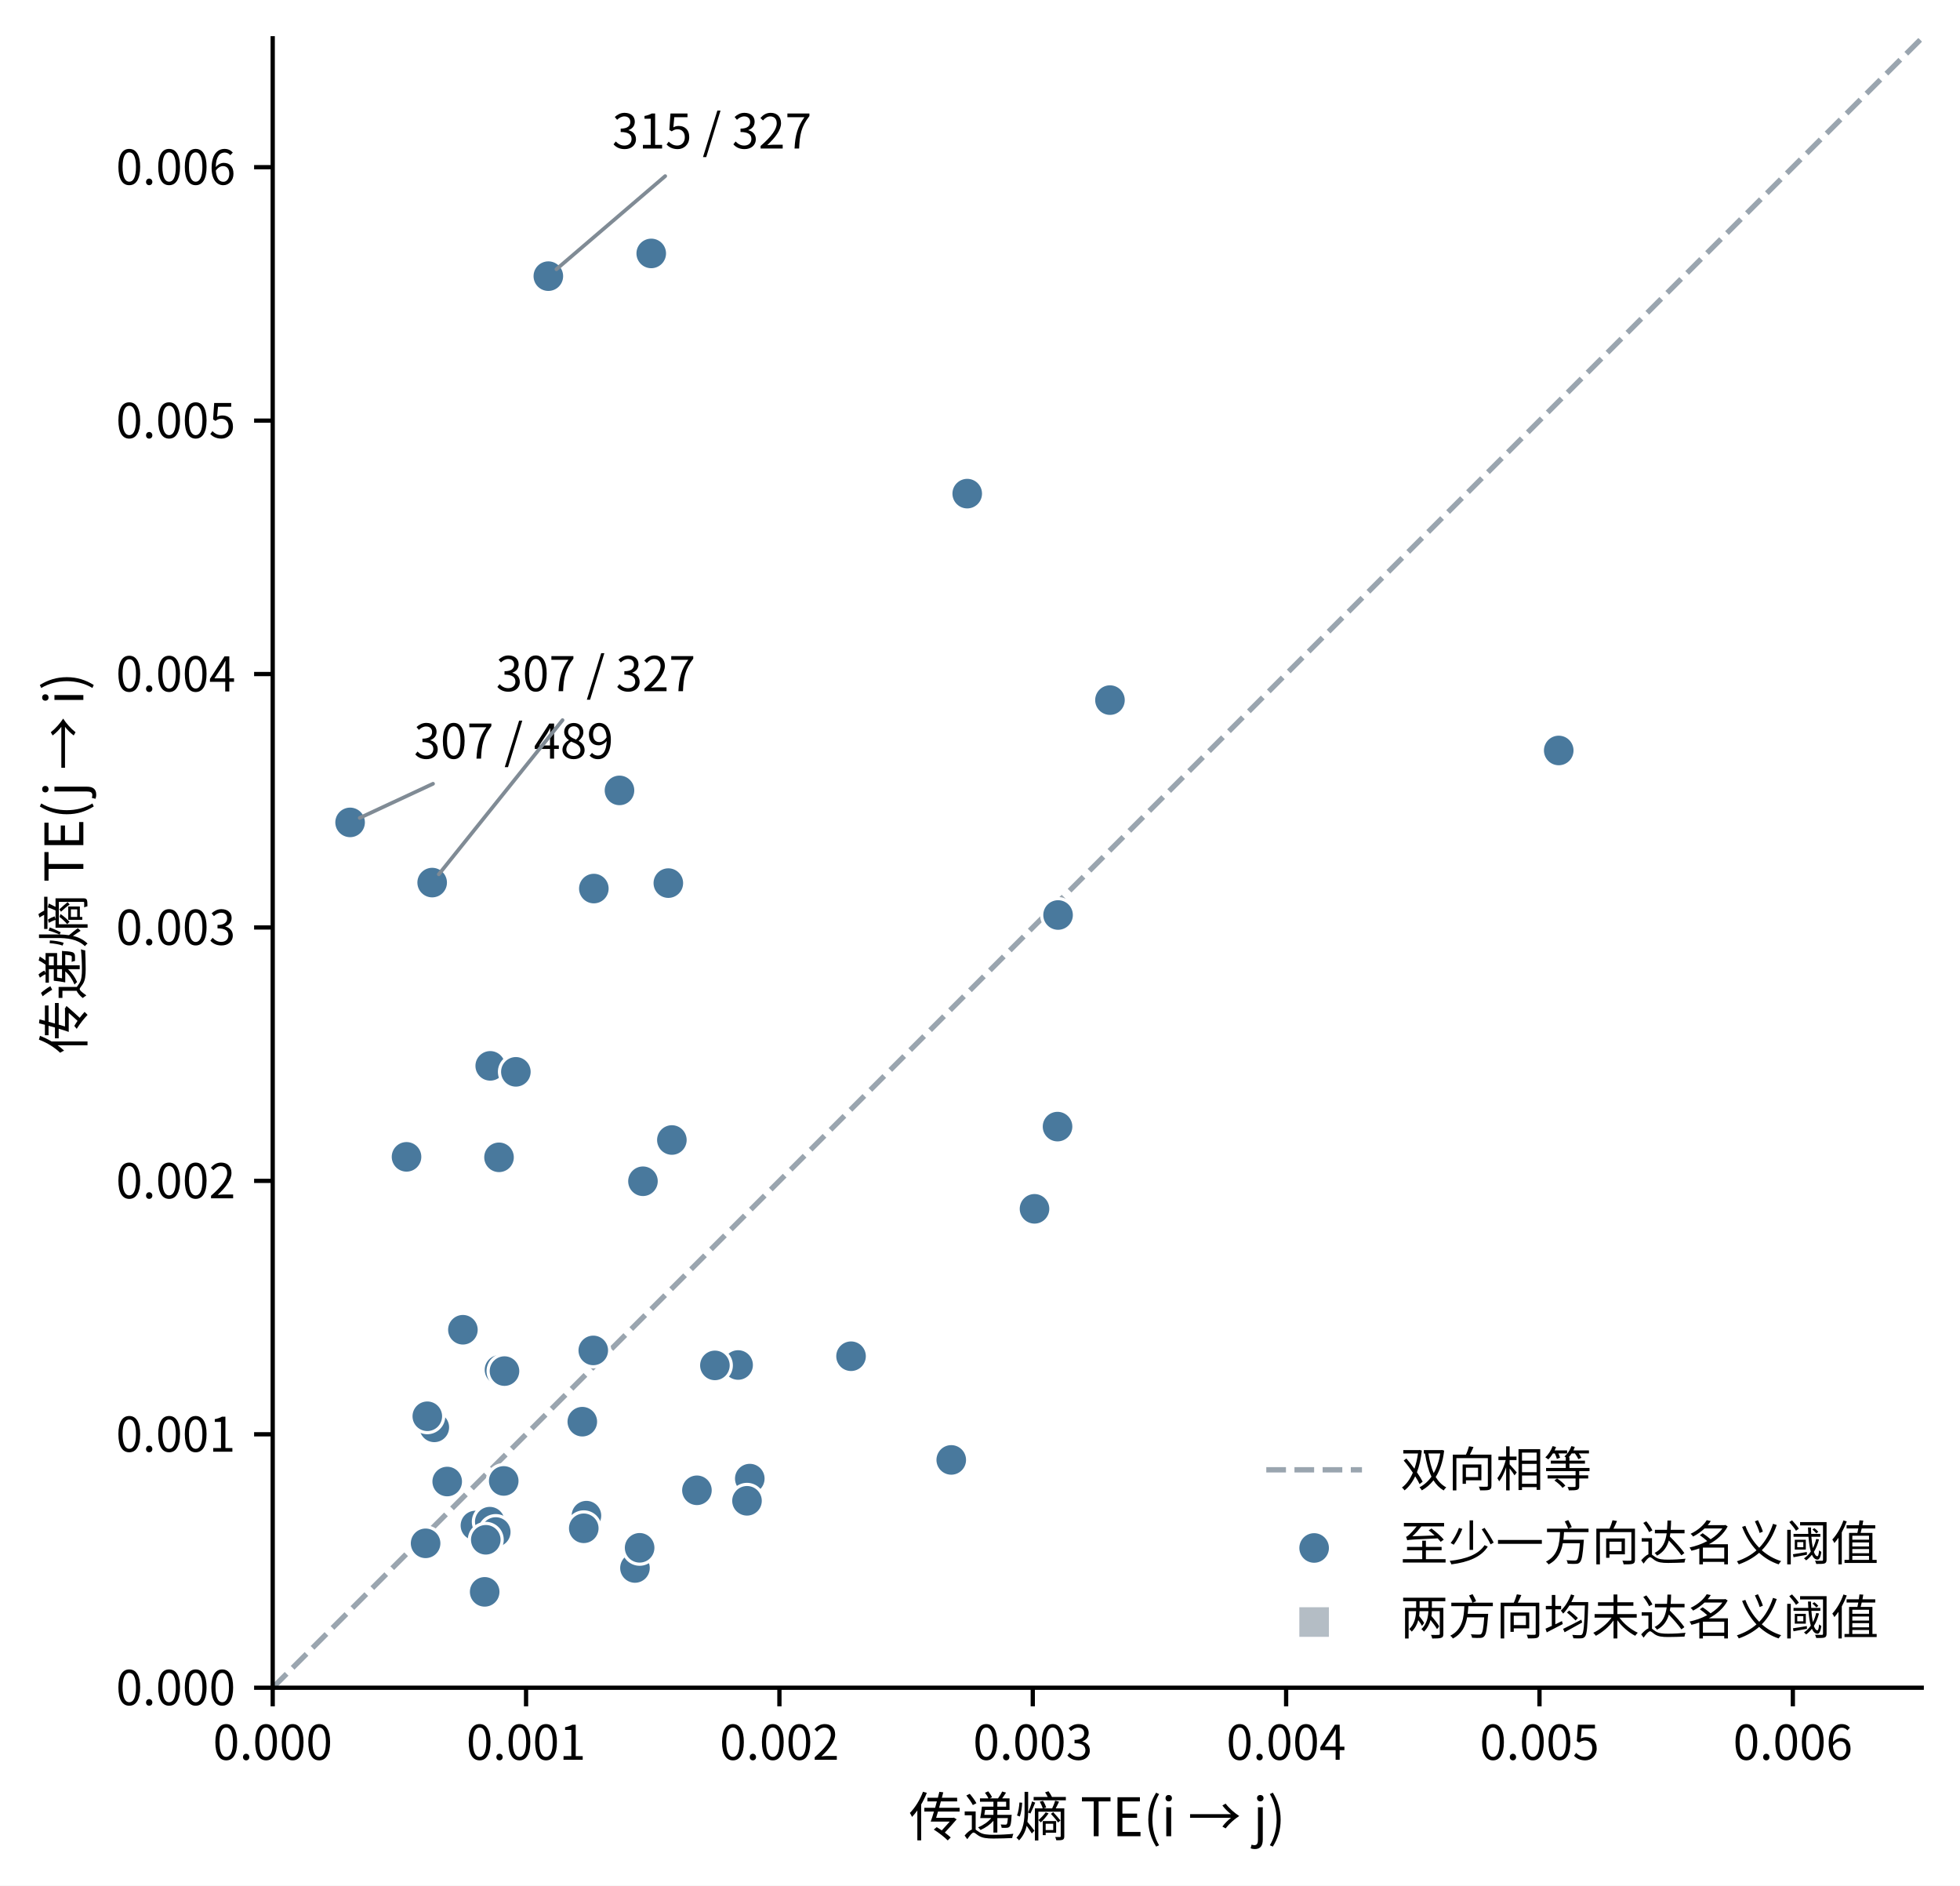
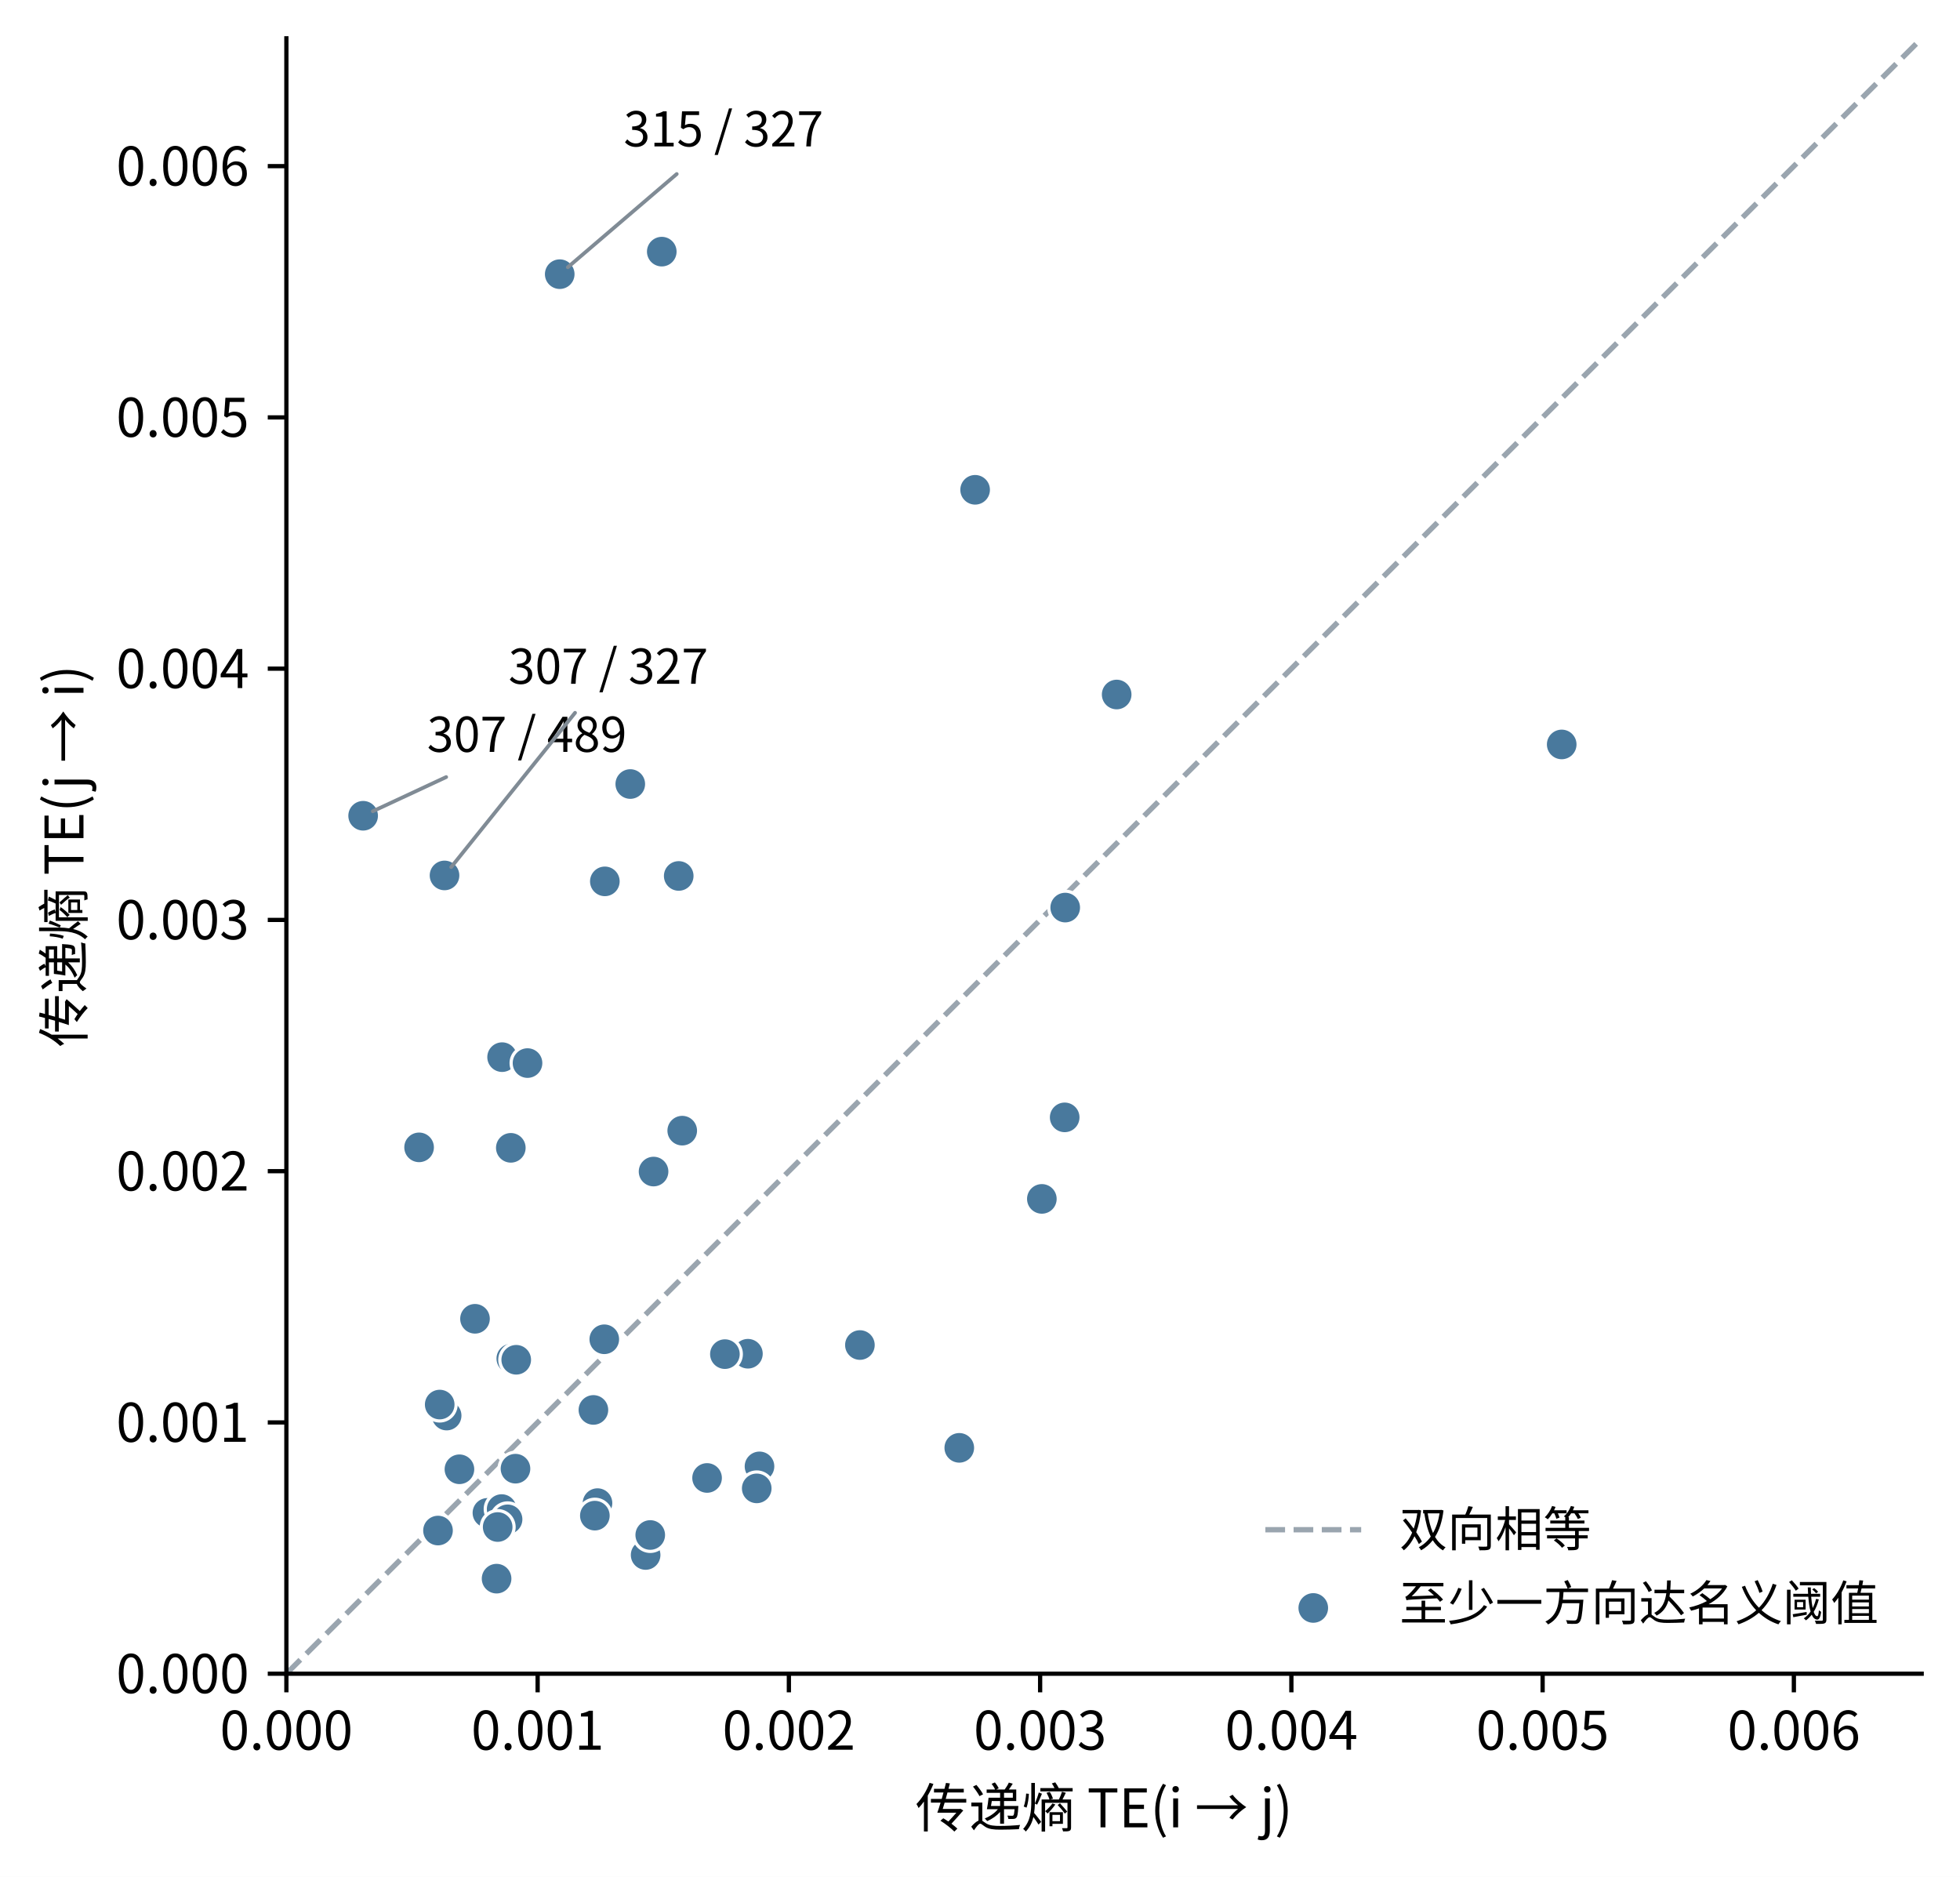
- <svg xmlns="http://www.w3.org/2000/svg" xmlns:xlink="http://www.w3.org/1999/xlink" width="368.712pt" height="354.634pt" viewBox="0 0 368.712 354.634" version="1.1">
+ <svg xmlns="http://www.w3.org/2000/svg" xmlns:xlink="http://www.w3.org/1999/xlink" width="368.223pt" height="352.581pt" viewBox="0 0 368.223 352.581" version="1.1">
  <defs>
    <style type="text/css">*{stroke-linejoin: round; stroke-linecap: butt}</style>
  </defs>
  <g id="figure_1">
    <g id="patch_1">
-       <path d="M 0 354.634  L 368.712 354.634  L 368.712 0  L 0 0  z " style="fill: #ffffff" />
+       <path d="M 0 352.581 L 368.223 352.581 L 368.223 0 L 0 0 z " style="fill: #ffffff" />
    </g>
    <g id="axes_1">
      <g id="patch_2">
-         <path d="M 51.301 317.411  L 361.512 317.411  L 361.512 7.2  L 51.301 7.2  z " style="fill: #ffffff" />
+         <path d="M 53.803 314.42 L 361.023 314.42 L 361.023 7.2 L 53.803 7.2 z " style="fill: #ffffff" />
      </g>
      <g id="matplotlib.axis_1">
        <g id="xtick_1">
          <g id="line2d_1">
            <defs>
-               <path id="m797e5ab698" d="M 0 0  L 0 3.5  " style="stroke: #000000; stroke-width: 0.8" />
+               <path id="m42d8506bda" d="M 0 0 L 0 3.5 " style="stroke: #000000; stroke-width: 0.8" />
            </defs>
            <g>
-               <use xlink:href="#m797e5ab698" x="51.301" y="317.411" style="stroke: #000000; stroke-width: 0.8" />
+               <use xlink:href="#m42d8506bda" x="53.803" y="314.42" style="stroke: #000000; stroke-width: 0.8" />
            </g>
          </g>
          <g id="text_1">
-             <text style="font-size: 9px; font-family: 'Noto Sans CJK SC', 'Source Han Sans SC', 'Microsoft YaHei', 'SimHei', 'Arial Unicode MS', 'PingFang SC', 'Heiti SC', 'DejaVu Sans', sans-serif; text-anchor: middle" x="51.301" y="330.963" transform="rotate(-0 51.30094 330.963)">0.000</text>
+             <text style="font-size: 10px; font-family: 'Noto Sans CJK SC', 'Source Han Sans SC', 'Microsoft YaHei', 'SimHei', 'Arial Unicode MS', 'PingFang SC', 'Heiti SC', 'DejaVu Sans', sans-serif; text-anchor: middle" x="53.803" y="328.7" transform="rotate(-0 53.80313 328.7004)">0.000</text>
          </g>
        </g>
        <g id="xtick_2">
          <g id="line2d_2">
            <g>
-               <use xlink:href="#m797e5ab698" x="98.962" y="317.411" style="stroke: #000000; stroke-width: 0.8" />
+               <use xlink:href="#m42d8506bda" x="101.005" y="314.42" style="stroke: #000000; stroke-width: 0.8" />
            </g>
          </g>
          <g id="text_2">
-             <text style="font-size: 9px; font-family: 'Noto Sans CJK SC', 'Source Han Sans SC', 'Microsoft YaHei', 'SimHei', 'Arial Unicode MS', 'PingFang SC', 'Heiti SC', 'DejaVu Sans', sans-serif; text-anchor: middle" x="98.962" y="330.963" transform="rotate(-0 98.96183 330.963)">0.001</text>
+             <text style="font-size: 10px; font-family: 'Noto Sans CJK SC', 'Source Han Sans SC', 'Microsoft YaHei', 'SimHei', 'Arial Unicode MS', 'PingFang SC', 'Heiti SC', 'DejaVu Sans', sans-serif; text-anchor: middle" x="101.005" y="328.7" transform="rotate(-0 101.0045 328.7004)">0.001</text>
          </g>
        </g>
        <g id="xtick_3">
          <g id="line2d_3">
            <g>
-               <use xlink:href="#m797e5ab698" x="146.623" y="317.411" style="stroke: #000000; stroke-width: 0.8" />
+               <use xlink:href="#m42d8506bda" x="148.206" y="314.42" style="stroke: #000000; stroke-width: 0.8" />
            </g>
          </g>
          <g id="text_3">
-             <text style="font-size: 9px; font-family: 'Noto Sans CJK SC', 'Source Han Sans SC', 'Microsoft YaHei', 'SimHei', 'Arial Unicode MS', 'PingFang SC', 'Heiti SC', 'DejaVu Sans', sans-serif; text-anchor: middle" x="146.623" y="330.963" transform="rotate(-0 146.6227 330.963)">0.002</text>
+             <text style="font-size: 10px; font-family: 'Noto Sans CJK SC', 'Source Han Sans SC', 'Microsoft YaHei', 'SimHei', 'Arial Unicode MS', 'PingFang SC', 'Heiti SC', 'DejaVu Sans', sans-serif; text-anchor: middle" x="148.206" y="328.7" transform="rotate(-0 148.2059 328.7004)">0.002</text>
          </g>
        </g>
        <g id="xtick_4">
          <g id="line2d_4">
            <g>
-               <use xlink:href="#m797e5ab698" x="194.284" y="317.411" style="stroke: #000000; stroke-width: 0.8" />
+               <use xlink:href="#m42d8506bda" x="195.407" y="314.42" style="stroke: #000000; stroke-width: 0.8" />
            </g>
          </g>
          <g id="text_4">
-             <text style="font-size: 9px; font-family: 'Noto Sans CJK SC', 'Source Han Sans SC', 'Microsoft YaHei', 'SimHei', 'Arial Unicode MS', 'PingFang SC', 'Heiti SC', 'DejaVu Sans', sans-serif; text-anchor: middle" x="194.284" y="330.963" transform="rotate(-0 194.2836 330.963)">0.003</text>
+             <text style="font-size: 10px; font-family: 'Noto Sans CJK SC', 'Source Han Sans SC', 'Microsoft YaHei', 'SimHei', 'Arial Unicode MS', 'PingFang SC', 'Heiti SC', 'DejaVu Sans', sans-serif; text-anchor: middle" x="195.407" y="328.7" transform="rotate(-0 195.4074 328.7004)">0.003</text>
          </g>
        </g>
        <g id="xtick_5">
          <g id="line2d_5">
            <g>
-               <use xlink:href="#m797e5ab698" x="241.944" y="317.411" style="stroke: #000000; stroke-width: 0.8" />
+               <use xlink:href="#m42d8506bda" x="242.609" y="314.42" style="stroke: #000000; stroke-width: 0.8" />
            </g>
          </g>
          <g id="text_5">
-             <text style="font-size: 9px; font-family: 'Noto Sans CJK SC', 'Source Han Sans SC', 'Microsoft YaHei', 'SimHei', 'Arial Unicode MS', 'PingFang SC', 'Heiti SC', 'DejaVu Sans', sans-serif; text-anchor: middle" x="241.944" y="330.963" transform="rotate(-0 241.9445 330.963)">0.004</text>
+             <text style="font-size: 10px; font-family: 'Noto Sans CJK SC', 'Source Han Sans SC', 'Microsoft YaHei', 'SimHei', 'Arial Unicode MS', 'PingFang SC', 'Heiti SC', 'DejaVu Sans', sans-serif; text-anchor: middle" x="242.609" y="328.7" transform="rotate(-0 242.6088 328.7004)">0.004</text>
          </g>
        </g>
        <g id="xtick_6">
          <g id="line2d_6">
            <g>
-               <use xlink:href="#m797e5ab698" x="289.605" y="317.411" style="stroke: #000000; stroke-width: 0.8" />
+               <use xlink:href="#m42d8506bda" x="289.81" y="314.42" style="stroke: #000000; stroke-width: 0.8" />
            </g>
          </g>
          <g id="text_6">
-             <text style="font-size: 9px; font-family: 'Noto Sans CJK SC', 'Source Han Sans SC', 'Microsoft YaHei', 'SimHei', 'Arial Unicode MS', 'PingFang SC', 'Heiti SC', 'DejaVu Sans', sans-serif; text-anchor: middle" x="289.605" y="330.963" transform="rotate(-0 289.6054 330.963)">0.005</text>
+             <text style="font-size: 10px; font-family: 'Noto Sans CJK SC', 'Source Han Sans SC', 'Microsoft YaHei', 'SimHei', 'Arial Unicode MS', 'PingFang SC', 'Heiti SC', 'DejaVu Sans', sans-serif; text-anchor: middle" x="289.81" y="328.7" transform="rotate(-0 289.8102 328.7004)">0.005</text>
          </g>
        </g>
        <g id="xtick_7">
          <g id="line2d_7">
            <g>
-               <use xlink:href="#m797e5ab698" x="337.266" y="317.411" style="stroke: #000000; stroke-width: 0.8" />
+               <use xlink:href="#m42d8506bda" x="337.012" y="314.42" style="stroke: #000000; stroke-width: 0.8" />
            </g>
          </g>
          <g id="text_7">
-             <text style="font-size: 9px; font-family: 'Noto Sans CJK SC', 'Source Han Sans SC', 'Microsoft YaHei', 'SimHei', 'Arial Unicode MS', 'PingFang SC', 'Heiti SC', 'DejaVu Sans', sans-serif; text-anchor: middle" x="337.266" y="330.963" transform="rotate(-0 337.2663 330.963)">0.006</text>
+             <text style="font-size: 10px; font-family: 'Noto Sans CJK SC', 'Source Han Sans SC', 'Microsoft YaHei', 'SimHei', 'Arial Unicode MS', 'PingFang SC', 'Heiti SC', 'DejaVu Sans', sans-serif; text-anchor: middle" x="337.012" y="328.7" transform="rotate(-0 337.0116 328.7004)">0.006</text>
          </g>
        </g>
        <g id="text_8">
-           <text style="font-size: 10px; font-family: 'Noto Sans CJK SC', 'Source Han Sans SC', 'Microsoft YaHei', 'SimHei', 'Arial Unicode MS', 'PingFang SC', 'Heiti SC', 'DejaVu Sans', sans-serif; text-anchor: middle" x="206.406" y="345.334" transform="rotate(-0 206.4063 345.3339)">传递熵 TE(i → j)</text>
+           <text style="font-size: 10px; font-family: 'Noto Sans CJK SC', 'Source Han Sans SC', 'Microsoft YaHei', 'SimHei', 'Arial Unicode MS', 'PingFang SC', 'Heiti SC', 'DejaVu Sans', sans-serif; text-anchor: middle" x="207.413" y="343.281" transform="rotate(-0 207.4132 343.2812)">传递熵 TE(i → j)</text>
        </g>
      </g>
      <g id="matplotlib.axis_2">
        <g id="ytick_1">
          <g id="line2d_8">
            <defs>
-               <path id="m25e11e14c5" d="M 0 0  L -3.5 0  " style="stroke: #000000; stroke-width: 0.8" />
+               <path id="m80cd411026" d="M 0 0 L -3.5 0 " style="stroke: #000000; stroke-width: 0.8" />
            </defs>
            <g>
-               <use xlink:href="#m25e11e14c5" x="51.301" y="317.411" style="stroke: #000000; stroke-width: 0.8" />
+               <use xlink:href="#m80cd411026" x="53.803" y="314.42" style="stroke: #000000; stroke-width: 0.8" />
            </g>
          </g>
          <g id="text_9">
-             <text style="font-size: 9px; font-family: 'Noto Sans CJK SC', 'Source Han Sans SC', 'Microsoft YaHei', 'SimHei', 'Arial Unicode MS', 'PingFang SC', 'Heiti SC', 'DejaVu Sans', sans-serif; text-anchor: end" x="44.301" y="320.687" transform="rotate(-0 44.30094 320.6869)">0.000</text>
+             <text style="font-size: 10px; font-family: 'Noto Sans CJK SC', 'Source Han Sans SC', 'Microsoft YaHei', 'SimHei', 'Arial Unicode MS', 'PingFang SC', 'Heiti SC', 'DejaVu Sans', sans-serif; text-anchor: end" x="46.803" y="318.06" transform="rotate(-0 46.80313 318.0603)">0.000</text>
          </g>
        </g>
        <g id="ytick_2">
          <g id="line2d_9">
            <g>
-               <use xlink:href="#m25e11e14c5" x="51.301" y="269.75" style="stroke: #000000; stroke-width: 0.8" />
+               <use xlink:href="#m80cd411026" x="53.803" y="267.219" style="stroke: #000000; stroke-width: 0.8" />
            </g>
          </g>
          <g id="text_10">
-             <text style="font-size: 9px; font-family: 'Noto Sans CJK SC', 'Source Han Sans SC', 'Microsoft YaHei', 'SimHei', 'Arial Unicode MS', 'PingFang SC', 'Heiti SC', 'DejaVu Sans', sans-serif; text-anchor: end" x="44.301" y="273.026" transform="rotate(-0 44.30094 273.026)">0.001</text>
+             <text style="font-size: 10px; font-family: 'Noto Sans CJK SC', 'Source Han Sans SC', 'Microsoft YaHei', 'SimHei', 'Arial Unicode MS', 'PingFang SC', 'Heiti SC', 'DejaVu Sans', sans-serif; text-anchor: end" x="46.803" y="270.859" transform="rotate(-0 46.80313 270.8588)">0.001</text>
          </g>
        </g>
        <g id="ytick_3">
          <g id="line2d_10">
            <g>
-               <use xlink:href="#m25e11e14c5" x="51.301" y="222.089" style="stroke: #000000; stroke-width: 0.8" />
+               <use xlink:href="#m80cd411026" x="53.803" y="220.017" style="stroke: #000000; stroke-width: 0.8" />
            </g>
          </g>
          <g id="text_11">
-             <text style="font-size: 9px; font-family: 'Noto Sans CJK SC', 'Source Han Sans SC', 'Microsoft YaHei', 'SimHei', 'Arial Unicode MS', 'PingFang SC', 'Heiti SC', 'DejaVu Sans', sans-serif; text-anchor: end" x="44.301" y="225.365" transform="rotate(-0 44.30094 225.3651)">0.002</text>
+             <text style="font-size: 10px; font-family: 'Noto Sans CJK SC', 'Source Han Sans SC', 'Microsoft YaHei', 'SimHei', 'Arial Unicode MS', 'PingFang SC', 'Heiti SC', 'DejaVu Sans', sans-serif; text-anchor: end" x="46.803" y="223.657" transform="rotate(-0 46.80313 223.6574)">0.002</text>
          </g>
        </g>
        <g id="ytick_4">
          <g id="line2d_11">
            <g>
-               <use xlink:href="#m25e11e14c5" x="51.301" y="174.428" style="stroke: #000000; stroke-width: 0.8" />
+               <use xlink:href="#m80cd411026" x="53.803" y="172.816" style="stroke: #000000; stroke-width: 0.8" />
            </g>
          </g>
          <g id="text_12">
-             <text style="font-size: 9px; font-family: 'Noto Sans CJK SC', 'Source Han Sans SC', 'Microsoft YaHei', 'SimHei', 'Arial Unicode MS', 'PingFang SC', 'Heiti SC', 'DejaVu Sans', sans-serif; text-anchor: end" x="44.301" y="177.704" transform="rotate(-0 44.30094 177.7042)">0.003</text>
+             <text style="font-size: 10px; font-family: 'Noto Sans CJK SC', 'Source Han Sans SC', 'Microsoft YaHei', 'SimHei', 'Arial Unicode MS', 'PingFang SC', 'Heiti SC', 'DejaVu Sans', sans-serif; text-anchor: end" x="46.803" y="176.456" transform="rotate(-0 46.80313 176.456)">0.003</text>
          </g>
        </g>
        <g id="ytick_5">
          <g id="line2d_12">
            <g>
-               <use xlink:href="#m25e11e14c5" x="51.301" y="126.767" style="stroke: #000000; stroke-width: 0.8" />
+               <use xlink:href="#m80cd411026" x="53.803" y="125.614" style="stroke: #000000; stroke-width: 0.8" />
            </g>
          </g>
          <g id="text_13">
-             <text style="font-size: 9px; font-family: 'Noto Sans CJK SC', 'Source Han Sans SC', 'Microsoft YaHei', 'SimHei', 'Arial Unicode MS', 'PingFang SC', 'Heiti SC', 'DejaVu Sans', sans-serif; text-anchor: end" x="44.301" y="130.043" transform="rotate(-0 44.30094 130.0433)">0.004</text>
+             <text style="font-size: 10px; font-family: 'Noto Sans CJK SC', 'Source Han Sans SC', 'Microsoft YaHei', 'SimHei', 'Arial Unicode MS', 'PingFang SC', 'Heiti SC', 'DejaVu Sans', sans-serif; text-anchor: end" x="46.803" y="129.255" transform="rotate(-0 46.80313 129.2546)">0.004</text>
          </g>
        </g>
        <g id="ytick_6">
          <g id="line2d_13">
            <g>
-               <use xlink:href="#m25e11e14c5" x="51.301" y="79.106" style="stroke: #000000; stroke-width: 0.8" />
+               <use xlink:href="#m80cd411026" x="53.803" y="78.413" style="stroke: #000000; stroke-width: 0.8" />
            </g>
          </g>
          <g id="text_14">
-             <text style="font-size: 9px; font-family: 'Noto Sans CJK SC', 'Source Han Sans SC', 'Microsoft YaHei', 'SimHei', 'Arial Unicode MS', 'PingFang SC', 'Heiti SC', 'DejaVu Sans', sans-serif; text-anchor: end" x="44.301" y="82.382" transform="rotate(-0 44.30094 82.38242)">0.005</text>
+             <text style="font-size: 10px; font-family: 'Noto Sans CJK SC', 'Source Han Sans SC', 'Microsoft YaHei', 'SimHei', 'Arial Unicode MS', 'PingFang SC', 'Heiti SC', 'DejaVu Sans', sans-serif; text-anchor: end" x="46.803" y="82.053" transform="rotate(-0 46.80313 82.05321)">0.005</text>
          </g>
        </g>
        <g id="ytick_7">
          <g id="line2d_14">
            <g>
-               <use xlink:href="#m25e11e14c5" x="51.301" y="31.445" style="stroke: #000000; stroke-width: 0.8" />
+               <use xlink:href="#m80cd411026" x="53.803" y="31.212" style="stroke: #000000; stroke-width: 0.8" />
            </g>
          </g>
          <g id="text_15">
-             <text style="font-size: 9px; font-family: 'Noto Sans CJK SC', 'Source Han Sans SC', 'Microsoft YaHei', 'SimHei', 'Arial Unicode MS', 'PingFang SC', 'Heiti SC', 'DejaVu Sans', sans-serif; text-anchor: end" x="44.301" y="34.722" transform="rotate(-0 44.30094 34.72153)">0.006</text>
+             <text style="font-size: 10px; font-family: 'Noto Sans CJK SC', 'Source Han Sans SC', 'Microsoft YaHei', 'SimHei', 'Arial Unicode MS', 'PingFang SC', 'Heiti SC', 'DejaVu Sans', sans-serif; text-anchor: end" x="46.803" y="34.852" transform="rotate(-0 46.80313 34.8518)">0.006</text>
          </g>
        </g>
        <g id="text_16">
-           <text style="font-size: 10px; font-family: 'Noto Sans CJK SC', 'Source Han Sans SC', 'Microsoft YaHei', 'SimHei', 'Arial Unicode MS', 'PingFang SC', 'Heiti SC', 'DejaVu Sans', sans-serif; text-anchor: middle" x="15.681" y="162.305" transform="rotate(-90 15.68125 162.3054)">传递熵 TE(j → i)</text>
+           <text style="font-size: 10px; font-family: 'Noto Sans CJK SC', 'Source Han Sans SC', 'Microsoft YaHei', 'SimHei', 'Arial Unicode MS', 'PingFang SC', 'Heiti SC', 'DejaVu Sans', sans-serif; text-anchor: middle" x="15.681" y="160.81" transform="rotate(-90 15.68125 160.8101)">传递熵 TE(j → i)</text>
        </g>
      </g>
      <g id="line2d_15">
-         <path d="M 51.301 317.411  L 361.512 7.2  " clip-path="url(#p757e55e08b)" style="fill: none; stroke-dasharray: 3.7,1.6; stroke-dashoffset: 0; stroke: #9aa5af" />
+         <path d="M 53.803 314.42 L 361.023 7.2 " clip-path="url(#pc231ea69ef)" style="fill: none; stroke-dasharray: 3.7,1.6; stroke-dashoffset: 0; stroke: #9aa5af" />
      </g>
      <g id="patch_3">
-         <path d="M 51.301 317.411  L 51.301 7.2  " style="fill: none; stroke: #000000; stroke-width: 0.8; stroke-linejoin: miter; stroke-linecap: square" />
+         <path d="M 53.803 314.42 L 53.803 7.2 " style="fill: none; stroke: #000000; stroke-width: 0.8; stroke-linejoin: miter; stroke-linecap: square" />
      </g>
      <g id="patch_4">
-         <path d="M 51.301 317.411  L 361.512 317.411  " style="fill: none; stroke: #000000; stroke-width: 0.8; stroke-linejoin: miter; stroke-linecap: square" />
+         <path d="M 53.803 314.42 L 361.023 314.42 " style="fill: none; stroke: #000000; stroke-width: 0.8; stroke-linejoin: miter; stroke-linecap: square" />
      </g>
      <g id="PathCollection_1">
        <defs>
-           <path id="mac3e327ec6" d="M 0 3.082  C 0.817 3.082 1.601 2.757 2.179 2.179  C 2.757 1.601 3.082 0.817 3.082 0  C 3.082 -0.817 2.757 -1.601 2.179 -2.179  C 1.601 -2.757 0.817 -3.082 0 -3.082  C -0.817 -3.082 -1.601 -2.757 -2.179 -2.179  C -2.757 -1.601 -3.082 -0.817 -3.082 0  C -3.082 0.817 -2.757 1.601 -2.179 2.179  C -1.601 2.757 -0.817 3.082 0 3.082  z " style="stroke: #ffffff; stroke-width: 0.6" />
+           <path id="meb3625fd43" d="M 0 3.082 C 0.817 3.082 1.601 2.757 2.179 2.179 C 2.757 1.601 3.082 0.817 3.082 0 C 3.082 -0.817 2.757 -1.601 2.179 -2.179 C 1.601 -2.757 0.817 -3.082 0 -3.082 C -0.817 -3.082 -1.601 -2.757 -2.179 -2.179 C -2.757 -1.601 -3.082 -0.817 -3.082 0 C -3.082 0.817 -2.757 1.601 -2.179 2.179 C -1.601 2.757 -0.817 3.082 0 3.082 z " style="stroke: #ffffff; stroke-width: 0.6" />
        </defs>
-         <g clip-path="url(#p757e55e08b)">
-           <use xlink:href="#mac3e327ec6" x="125.726" y="166.087" style="fill: #49799d; stroke: #ffffff; stroke-width: 0.6" />
-           <use xlink:href="#mac3e327ec6" x="178.948" y="274.567" style="fill: #49799d; stroke: #ffffff; stroke-width: 0.6" />
-           <use xlink:href="#mac3e327ec6" x="141.049" y="278.083" style="fill: #49799d; stroke: #ffffff; stroke-width: 0.6" />
-           <use xlink:href="#mac3e327ec6" x="131.105" y="280.28" style="fill: #49799d; stroke: #ffffff; stroke-width: 0.6" />
-           <use xlink:href="#mac3e327ec6" x="181.953" y="92.838" style="fill: #49799d; stroke: #ffffff; stroke-width: 0.6" />
-           <use xlink:href="#mac3e327ec6" x="198.942" y="211.881" style="fill: #49799d; stroke: #ffffff; stroke-width: 0.6" />
-           <use xlink:href="#mac3e327ec6" x="119.449" y="294.891" style="fill: #49799d; stroke: #ffffff; stroke-width: 0.6" />
-           <use xlink:href="#mac3e327ec6" x="120.953" y="222.159" style="fill: #49799d; stroke: #ffffff; stroke-width: 0.6" />
-           <use xlink:href="#mac3e327ec6" x="126.391" y="214.401" style="fill: #49799d; stroke: #ffffff; stroke-width: 0.6" />
-           <use xlink:href="#mac3e327ec6" x="89.437" y="286.902" style="fill: #49799d; stroke: #ffffff; stroke-width: 0.6" />
-           <use xlink:href="#mac3e327ec6" x="94.761" y="278.521" style="fill: #49799d; stroke: #ffffff; stroke-width: 0.6" />
-           <use xlink:href="#mac3e327ec6" x="110.319" y="285.051" style="fill: #49799d; stroke: #ffffff; stroke-width: 0.6" />
-           <use xlink:href="#mac3e327ec6" x="92.137" y="286.18" style="fill: #49799d; stroke: #ffffff; stroke-width: 0.6" />
-           <use xlink:href="#mac3e327ec6" x="109.817" y="287.427" style="fill: #49799d; stroke: #ffffff; stroke-width: 0.6" />
-           <use xlink:href="#mac3e327ec6" x="80.063" y="290.255" style="fill: #49799d; stroke: #ffffff; stroke-width: 0.6" />
-           <use xlink:href="#mac3e327ec6" x="81.702" y="268.445" style="fill: #49799d; stroke: #ffffff; stroke-width: 0.6" />
-           <use xlink:href="#mac3e327ec6" x="76.475" y="217.569" style="fill: #49799d; stroke: #ffffff; stroke-width: 0.6" />
-           <use xlink:href="#mac3e327ec6" x="120.324" y="291.097" style="fill: #49799d; stroke: #ffffff; stroke-width: 0.6" />
-           <use xlink:href="#mac3e327ec6" x="93.26" y="288.128" style="fill: #49799d; stroke: #ffffff; stroke-width: 0.6" />
-           <use xlink:href="#mac3e327ec6" x="140.524" y="282.257" style="fill: #49799d; stroke: #ffffff; stroke-width: 0.6" />
-           <use xlink:href="#mac3e327ec6" x="138.853" y="256.716" style="fill: #49799d; stroke: #ffffff; stroke-width: 0.6" />
-           <use xlink:href="#mac3e327ec6" x="91.177" y="299.381" style="fill: #49799d; stroke: #ffffff; stroke-width: 0.6" />
-           <use xlink:href="#mac3e327ec6" x="87.08" y="250.087" style="fill: #49799d; stroke: #ffffff; stroke-width: 0.6" />
-           <use xlink:href="#mac3e327ec6" x="93.966" y="257.626" style="fill: #49799d; stroke: #ffffff; stroke-width: 0.6" />
-           <use xlink:href="#mac3e327ec6" x="94.902" y="257.862" style="fill: #49799d; stroke: #ffffff; stroke-width: 0.6" />
-           <use xlink:href="#mac3e327ec6" x="84.127" y="278.633" style="fill: #49799d; stroke: #ffffff; stroke-width: 0.6" />
-           <use xlink:href="#mac3e327ec6" x="92.221" y="200.457" style="fill: #49799d; stroke: #ffffff; stroke-width: 0.6" />
-           <use xlink:href="#mac3e327ec6" x="80.385" y="266.358" style="fill: #49799d; stroke: #ffffff; stroke-width: 0.6" />
-           <use xlink:href="#mac3e327ec6" x="81.299" y="165.989" style="fill: #49799d; stroke: #ffffff; stroke-width: 0.6" />
-           <use xlink:href="#mac3e327ec6" x="65.86" y="154.669" style="fill: #49799d; stroke: #ffffff; stroke-width: 0.6" />
-           <use xlink:href="#mac3e327ec6" x="111.606" y="253.973" style="fill: #49799d; stroke: #ffffff; stroke-width: 0.6" />
-           <use xlink:href="#mac3e327ec6" x="134.487" y="256.791" style="fill: #49799d; stroke: #ffffff; stroke-width: 0.6" />
-           <use xlink:href="#mac3e327ec6" x="91.384" y="289.588" style="fill: #49799d; stroke: #ffffff; stroke-width: 0.6" />
-           <use xlink:href="#mac3e327ec6" x="199.043" y="172.086" style="fill: #49799d; stroke: #ffffff; stroke-width: 0.6" />
-           <use xlink:href="#mac3e327ec6" x="93.875" y="217.658" style="fill: #49799d; stroke: #ffffff; stroke-width: 0.6" />
-           <use xlink:href="#mac3e327ec6" x="194.611" y="227.345" style="fill: #49799d; stroke: #ffffff; stroke-width: 0.6" />
-           <use xlink:href="#mac3e327ec6" x="109.542" y="267.376" style="fill: #49799d; stroke: #ffffff; stroke-width: 0.6" />
-           <use xlink:href="#mac3e327ec6" x="103.153" y="51.936" style="fill: #49799d; stroke: #ffffff; stroke-width: 0.6" />
-           <use xlink:href="#mac3e327ec6" x="208.805" y="131.67" style="fill: #49799d; stroke: #ffffff; stroke-width: 0.6" />
-           <use xlink:href="#mac3e327ec6" x="160.097" y="255.066" style="fill: #49799d; stroke: #ffffff; stroke-width: 0.6" />
-           <use xlink:href="#mac3e327ec6" x="116.537" y="148.65" style="fill: #49799d; stroke: #ffffff; stroke-width: 0.6" />
-           <use xlink:href="#mac3e327ec6" x="122.51" y="47.662" style="fill: #49799d; stroke: #ffffff; stroke-width: 0.6" />
-           <use xlink:href="#mac3e327ec6" x="111.712" y="167.113" style="fill: #49799d; stroke: #ffffff; stroke-width: 0.6" />
-           <use xlink:href="#mac3e327ec6" x="97.043" y="201.582" style="fill: #49799d; stroke: #ffffff; stroke-width: 0.6" />
-           <use xlink:href="#mac3e327ec6" x="293.226" y="141.141" style="fill: #49799d; stroke: #ffffff; stroke-width: 0.6" />
-         </g>
-       </g>
-       <g id="PathCollection_2" />
+         <g clip-path="url(#pc231ea69ef)">
+           <use xlink:href="#meb3625fd43" x="127.511" y="164.555" style="fill: #49799d; stroke: #ffffff; stroke-width: 0.6" />
+           <use xlink:href="#meb3625fd43" x="180.219" y="271.99" style="fill: #49799d; stroke: #ffffff; stroke-width: 0.6" />
+           <use xlink:href="#meb3625fd43" x="142.686" y="275.471" style="fill: #49799d; stroke: #ffffff; stroke-width: 0.6" />
+           <use xlink:href="#meb3625fd43" x="132.838" y="277.647" style="fill: #49799d; stroke: #ffffff; stroke-width: 0.6" />
+           <use xlink:href="#meb3625fd43" x="183.196" y="92.013" style="fill: #49799d; stroke: #ffffff; stroke-width: 0.6" />
+           <use xlink:href="#meb3625fd43" x="200.021" y="209.907" style="fill: #49799d; stroke: #ffffff; stroke-width: 0.6" />
+           <use xlink:href="#meb3625fd43" x="121.294" y="292.118" style="fill: #49799d; stroke: #ffffff; stroke-width: 0.6" />
+           <use xlink:href="#meb3625fd43" x="122.784" y="220.087" style="fill: #49799d; stroke: #ffffff; stroke-width: 0.6" />
+           <use xlink:href="#meb3625fd43" x="128.17" y="212.403" style="fill: #49799d; stroke: #ffffff; stroke-width: 0.6" />
+           <use xlink:href="#meb3625fd43" x="91.571" y="284.206" style="fill: #49799d; stroke: #ffffff; stroke-width: 0.6" />
+           <use xlink:href="#meb3625fd43" x="96.844" y="275.905" style="fill: #49799d; stroke: #ffffff; stroke-width: 0.6" />
+           <use xlink:href="#meb3625fd43" x="112.252" y="282.373" style="fill: #49799d; stroke: #ffffff; stroke-width: 0.6" />
+           <use xlink:href="#meb3625fd43" x="94.246" y="283.49" style="fill: #49799d; stroke: #ffffff; stroke-width: 0.6" />
+           <use xlink:href="#meb3625fd43" x="111.755" y="284.726" style="fill: #49799d; stroke: #ffffff; stroke-width: 0.6" />
+           <use xlink:href="#meb3625fd43" x="82.287" y="287.526" style="fill: #49799d; stroke: #ffffff; stroke-width: 0.6" />
+           <use xlink:href="#meb3625fd43" x="83.911" y="265.927" style="fill: #49799d; stroke: #ffffff; stroke-width: 0.6" />
+           <use xlink:href="#meb3625fd43" x="78.735" y="215.541" style="fill: #49799d; stroke: #ffffff; stroke-width: 0.6" />
+           <use xlink:href="#meb3625fd43" x="122.161" y="288.36" style="fill: #49799d; stroke: #ffffff; stroke-width: 0.6" />
+           <use xlink:href="#meb3625fd43" x="95.357" y="285.419" style="fill: #49799d; stroke: #ffffff; stroke-width: 0.6" />
+           <use xlink:href="#meb3625fd43" x="142.166" y="279.605" style="fill: #49799d; stroke: #ffffff; stroke-width: 0.6" />
+           <use xlink:href="#meb3625fd43" x="140.511" y="254.311" style="fill: #49799d; stroke: #ffffff; stroke-width: 0.6" />
+           <use xlink:href="#meb3625fd43" x="93.294" y="296.564" style="fill: #49799d; stroke: #ffffff; stroke-width: 0.6" />
+           <use xlink:href="#meb3625fd43" x="89.238" y="247.746" style="fill: #49799d; stroke: #ffffff; stroke-width: 0.6" />
+           <use xlink:href="#meb3625fd43" x="96.057" y="255.212" style="fill: #49799d; stroke: #ffffff; stroke-width: 0.6" />
+           <use xlink:href="#meb3625fd43" x="96.984" y="255.445" style="fill: #49799d; stroke: #ffffff; stroke-width: 0.6" />
+           <use xlink:href="#meb3625fd43" x="86.313" y="276.016" style="fill: #49799d; stroke: #ffffff; stroke-width: 0.6" />
+           <use xlink:href="#meb3625fd43" x="94.329" y="198.594" style="fill: #49799d; stroke: #ffffff; stroke-width: 0.6" />
+           <use xlink:href="#meb3625fd43" x="82.607" y="263.859" style="fill: #49799d; stroke: #ffffff; stroke-width: 0.6" />
+           <use xlink:href="#meb3625fd43" x="83.512" y="164.458" style="fill: #49799d; stroke: #ffffff; stroke-width: 0.6" />
+           <use xlink:href="#meb3625fd43" x="68.222" y="153.247" style="fill: #49799d; stroke: #ffffff; stroke-width: 0.6" />
+           <use xlink:href="#meb3625fd43" x="113.527" y="251.594" style="fill: #49799d; stroke: #ffffff; stroke-width: 0.6" />
+           <use xlink:href="#meb3625fd43" x="136.187" y="254.385" style="fill: #49799d; stroke: #ffffff; stroke-width: 0.6" />
+           <use xlink:href="#meb3625fd43" x="93.499" y="286.865" style="fill: #49799d; stroke: #ffffff; stroke-width: 0.6" />
+           <use xlink:href="#meb3625fd43" x="200.121" y="170.496" style="fill: #49799d; stroke: #ffffff; stroke-width: 0.6" />
+           <use xlink:href="#meb3625fd43" x="95.966" y="215.629" style="fill: #49799d; stroke: #ffffff; stroke-width: 0.6" />
+           <use xlink:href="#meb3625fd43" x="195.732" y="225.223" style="fill: #49799d; stroke: #ffffff; stroke-width: 0.6" />
+           <use xlink:href="#meb3625fd43" x="111.483" y="264.868" style="fill: #49799d; stroke: #ffffff; stroke-width: 0.6" />
+           <use xlink:href="#meb3625fd43" x="105.155" y="51.505" style="fill: #49799d; stroke: #ffffff; stroke-width: 0.6" />
+           <use xlink:href="#meb3625fd43" x="209.788" y="130.47" style="fill: #49799d; stroke: #ffffff; stroke-width: 0.6" />
+           <use xlink:href="#meb3625fd43" x="161.55" y="252.676" style="fill: #49799d; stroke: #ffffff; stroke-width: 0.6" />
+           <use xlink:href="#meb3625fd43" x="118.41" y="147.287" style="fill: #49799d; stroke: #ffffff; stroke-width: 0.6" />
+           <use xlink:href="#meb3625fd43" x="124.326" y="47.272" style="fill: #49799d; stroke: #ffffff; stroke-width: 0.6" />
+           <use xlink:href="#meb3625fd43" x="113.632" y="165.572" style="fill: #49799d; stroke: #ffffff; stroke-width: 0.6" />
+           <use xlink:href="#meb3625fd43" x="99.104" y="199.708" style="fill: #49799d; stroke: #ffffff; stroke-width: 0.6" />
+           <use xlink:href="#meb3625fd43" x="293.396" y="139.85" style="fill: #49799d; stroke: #ffffff; stroke-width: 0.6" />
+         </g>
+       </g>
      <g id="patch_5">
-         <path d="M 81.459 147.403  Q 74.568 150.613 67.677 153.823  " style="fill: none; stroke: #808b95; stroke-width: 0.7; stroke-linecap: round" />
+         <path d="M 83.821 145.981 Q 76.93 149.191 70.038 152.401 " style="fill: none; stroke: #808b95; stroke-width: 0.7; stroke-linecap: round" />
      </g>
      <g id="text_17">
-         <text style="font-size: 9px; font-family: 'Noto Sans CJK SC', 'Source Han Sans SC', 'Microsoft YaHei', 'SimHei', 'Arial Unicode MS', 'PingFang SC', 'Heiti SC', 'DejaVu Sans', sans-serif; text-anchor: start" x="77.86" y="142.669" transform="rotate(-0 77.86009 142.6691)">307 / 489</text>
+         <text style="font-size: 9px; font-family: 'Noto Sans CJK SC', 'Source Han Sans SC', 'Microsoft YaHei', 'SimHei', 'Arial Unicode MS', 'PingFang SC', 'Heiti SC', 'DejaVu Sans', sans-serif; text-anchor: start" x="80.222" y="141.247" transform="rotate(-0 80.22192 141.2474)">307 / 489</text>
      </g>
      <g id="patch_6">
-         <path d="M 125.134 33.123  Q 114.904 41.879 104.674 50.634  " style="fill: none; stroke: #808b95; stroke-width: 0.7; stroke-linecap: round" />
+         <path d="M 127.136 32.692 Q 116.906 41.448 106.677 50.203 " style="fill: none; stroke: #808b95; stroke-width: 0.7; stroke-linecap: round" />
      </g>
      <g id="text_18">
-         <text style="font-size: 9px; font-family: 'Noto Sans CJK SC', 'Source Han Sans SC', 'Microsoft YaHei', 'SimHei', 'Arial Unicode MS', 'PingFang SC', 'Heiti SC', 'DejaVu Sans', sans-serif; text-anchor: start" x="115.153" y="27.936" transform="rotate(-0 115.1529 27.93643)">315 / 327</text>
+         <text style="font-size: 9px; font-family: 'Noto Sans CJK SC', 'Source Han Sans SC', 'Microsoft YaHei', 'SimHei', 'Arial Unicode MS', 'PingFang SC', 'Heiti SC', 'DejaVu Sans', sans-serif; text-anchor: start" x="117.155" y="27.505" transform="rotate(-0 117.1552 27.50515)">315 / 327</text>
      </g>
      <g id="patch_7">
-         <path d="M 105.821 135.437  Q 94.187 149.932 82.553 164.426  " style="fill: none; stroke: #808b95; stroke-width: 0.7; stroke-linecap: round" />
+         <path d="M 108.034 133.906 Q 96.4 148.401 84.766 162.896 " style="fill: none; stroke: #808b95; stroke-width: 0.7; stroke-linecap: round" />
      </g>
      <g id="text_19">
-         <text style="font-size: 9px; font-family: 'Noto Sans CJK SC', 'Source Han Sans SC', 'Microsoft YaHei', 'SimHei', 'Arial Unicode MS', 'PingFang SC', 'Heiti SC', 'DejaVu Sans', sans-serif; text-anchor: start" x="93.299" y="129.989" transform="rotate(-0 93.29916 129.989)">307 / 327</text>
+         <text style="font-size: 9px; font-family: 'Noto Sans CJK SC', 'Source Han Sans SC', 'Microsoft YaHei', 'SimHei', 'Arial Unicode MS', 'PingFang SC', 'Heiti SC', 'DejaVu Sans', sans-serif; text-anchor: start" x="95.512" y="128.458" transform="rotate(-0 95.51215 128.4582)">307 / 327</text>
      </g>
      <g id="legend_1">
        <g id="line2d_16">
-           <path d="M 238.212 276.427  L 247.212 276.427  L 256.212 276.427  " style="fill: none; stroke-dasharray: 3.7,1.6; stroke-dashoffset: 0; stroke: #9aa5af" />
+           <path d="M 237.723 287.367 L 246.723 287.367 L 255.723 287.367 " style="fill: none; stroke-dasharray: 3.7,1.6; stroke-dashoffset: 0; stroke: #9aa5af" />
        </g>
        <g id="text_20">
-           <text style="font-size: 9px; font-family: 'Noto Sans CJK SC', 'Source Han Sans SC', 'Microsoft YaHei', 'SimHei', 'Arial Unicode MS', 'PingFang SC', 'Heiti SC', 'DejaVu Sans', sans-serif; text-anchor: start" x="263.412" y="279.577" transform="rotate(-0 263.4117 279.5766)">双向相等</text>
-         </g>
-         <g id="PathCollection_3">
+           <text style="font-size: 9px; font-family: 'Noto Sans CJK SC', 'Source Han Sans SC', 'Microsoft YaHei', 'SimHei', 'Arial Unicode MS', 'PingFang SC', 'Heiti SC', 'DejaVu Sans', sans-serif; text-anchor: start" x="262.923" y="290.517" transform="rotate(-0 262.9232 290.5174)">双向相等</text>
+         </g>
+         <g id="PathCollection_2">
          <g>
-             <use xlink:href="#mac3e327ec6" x="247.212" y="291.127" style="fill: #49799d; stroke: #ffffff; stroke-width: 0.6" />
+             <use xlink:href="#meb3625fd43" x="246.723" y="302.068" style="fill: #49799d; stroke: #ffffff; stroke-width: 0.6" />
          </g>
        </g>
        <g id="text_21">
-           <text style="font-size: 9px; font-family: 'Noto Sans CJK SC', 'Source Han Sans SC', 'Microsoft YaHei', 'SimHei', 'Arial Unicode MS', 'PingFang SC', 'Heiti SC', 'DejaVu Sans', sans-serif; text-anchor: start" x="263.412" y="293.49" transform="rotate(-0 263.4117 293.4897)">至少一方向达名义阈值</text>
-         </g>
-         <g id="PathCollection_4">
-           <defs>
-             <path id="m892236780e" d="M -3.082 3.082  L 3.082 3.082  L 3.082 -3.082  L -3.082 -3.082  z " style="stroke: #ffffff; stroke-width: 0.6" />
-           </defs>
-           <g>
-             <use xlink:href="#m892236780e" x="247.212" y="305.059" style="fill: #b4bdc5; stroke: #ffffff; stroke-width: 0.6" />
-           </g>
-         </g>
-         <g id="text_22">
-           <text style="font-size: 9px; font-family: 'Noto Sans CJK SC', 'Source Han Sans SC', 'Microsoft YaHei', 'SimHei', 'Arial Unicode MS', 'PingFang SC', 'Heiti SC', 'DejaVu Sans', sans-serif; text-anchor: start" x="263.412" y="307.421" transform="rotate(-0 263.4117 307.4211)">两方向均未达名义阈值</text>
+           <text style="font-size: 9px; font-family: 'Noto Sans CJK SC', 'Source Han Sans SC', 'Microsoft YaHei', 'SimHei', 'Arial Unicode MS', 'PingFang SC', 'Heiti SC', 'DejaVu Sans', sans-serif; text-anchor: start" x="262.923" y="304.43" transform="rotate(-0 262.9232 304.4305)">至少一方向达名义阈值</text>
        </g>
      </g>
    </g>
  </g>
  <defs>
-     <clipPath id="p757e55e08b">
-       <rect x="51.301" y="7.2" width="310.211" height="310.211" />
+     <clipPath id="pc231ea69ef">
+       <rect x="53.803" y="7.2" width="307.22" height="307.22" />
    </clipPath>
  </defs>
</svg>
